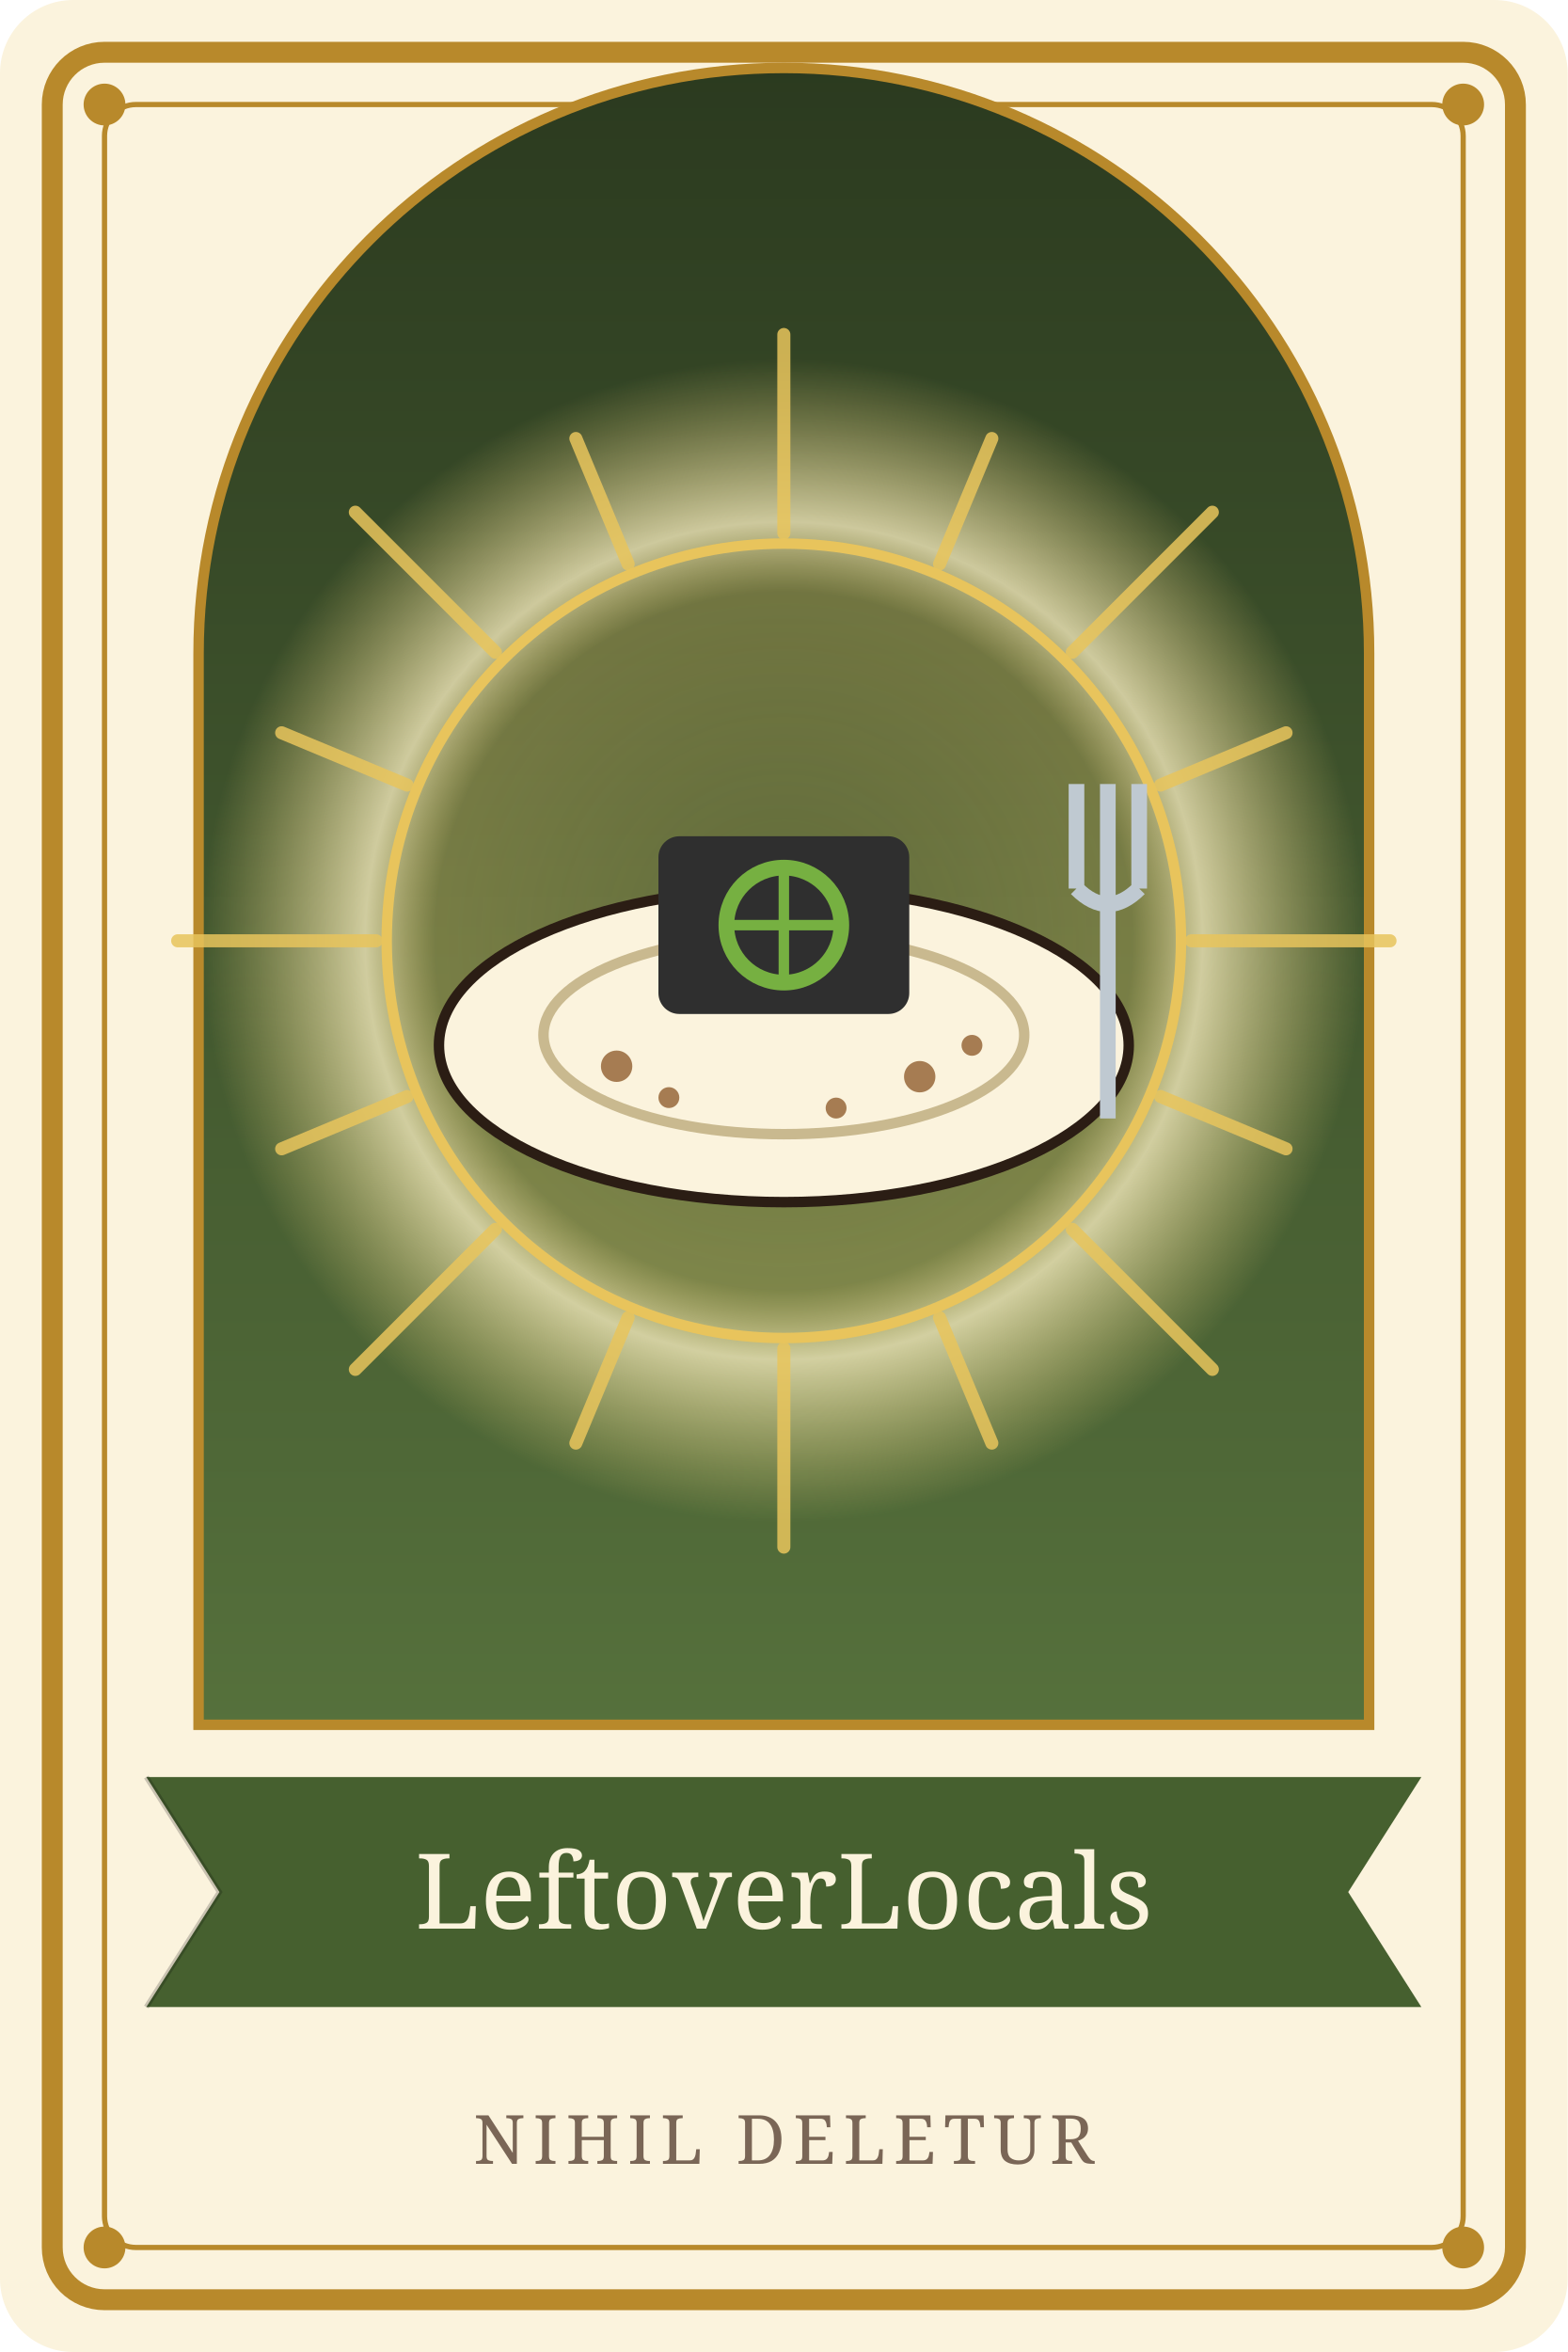
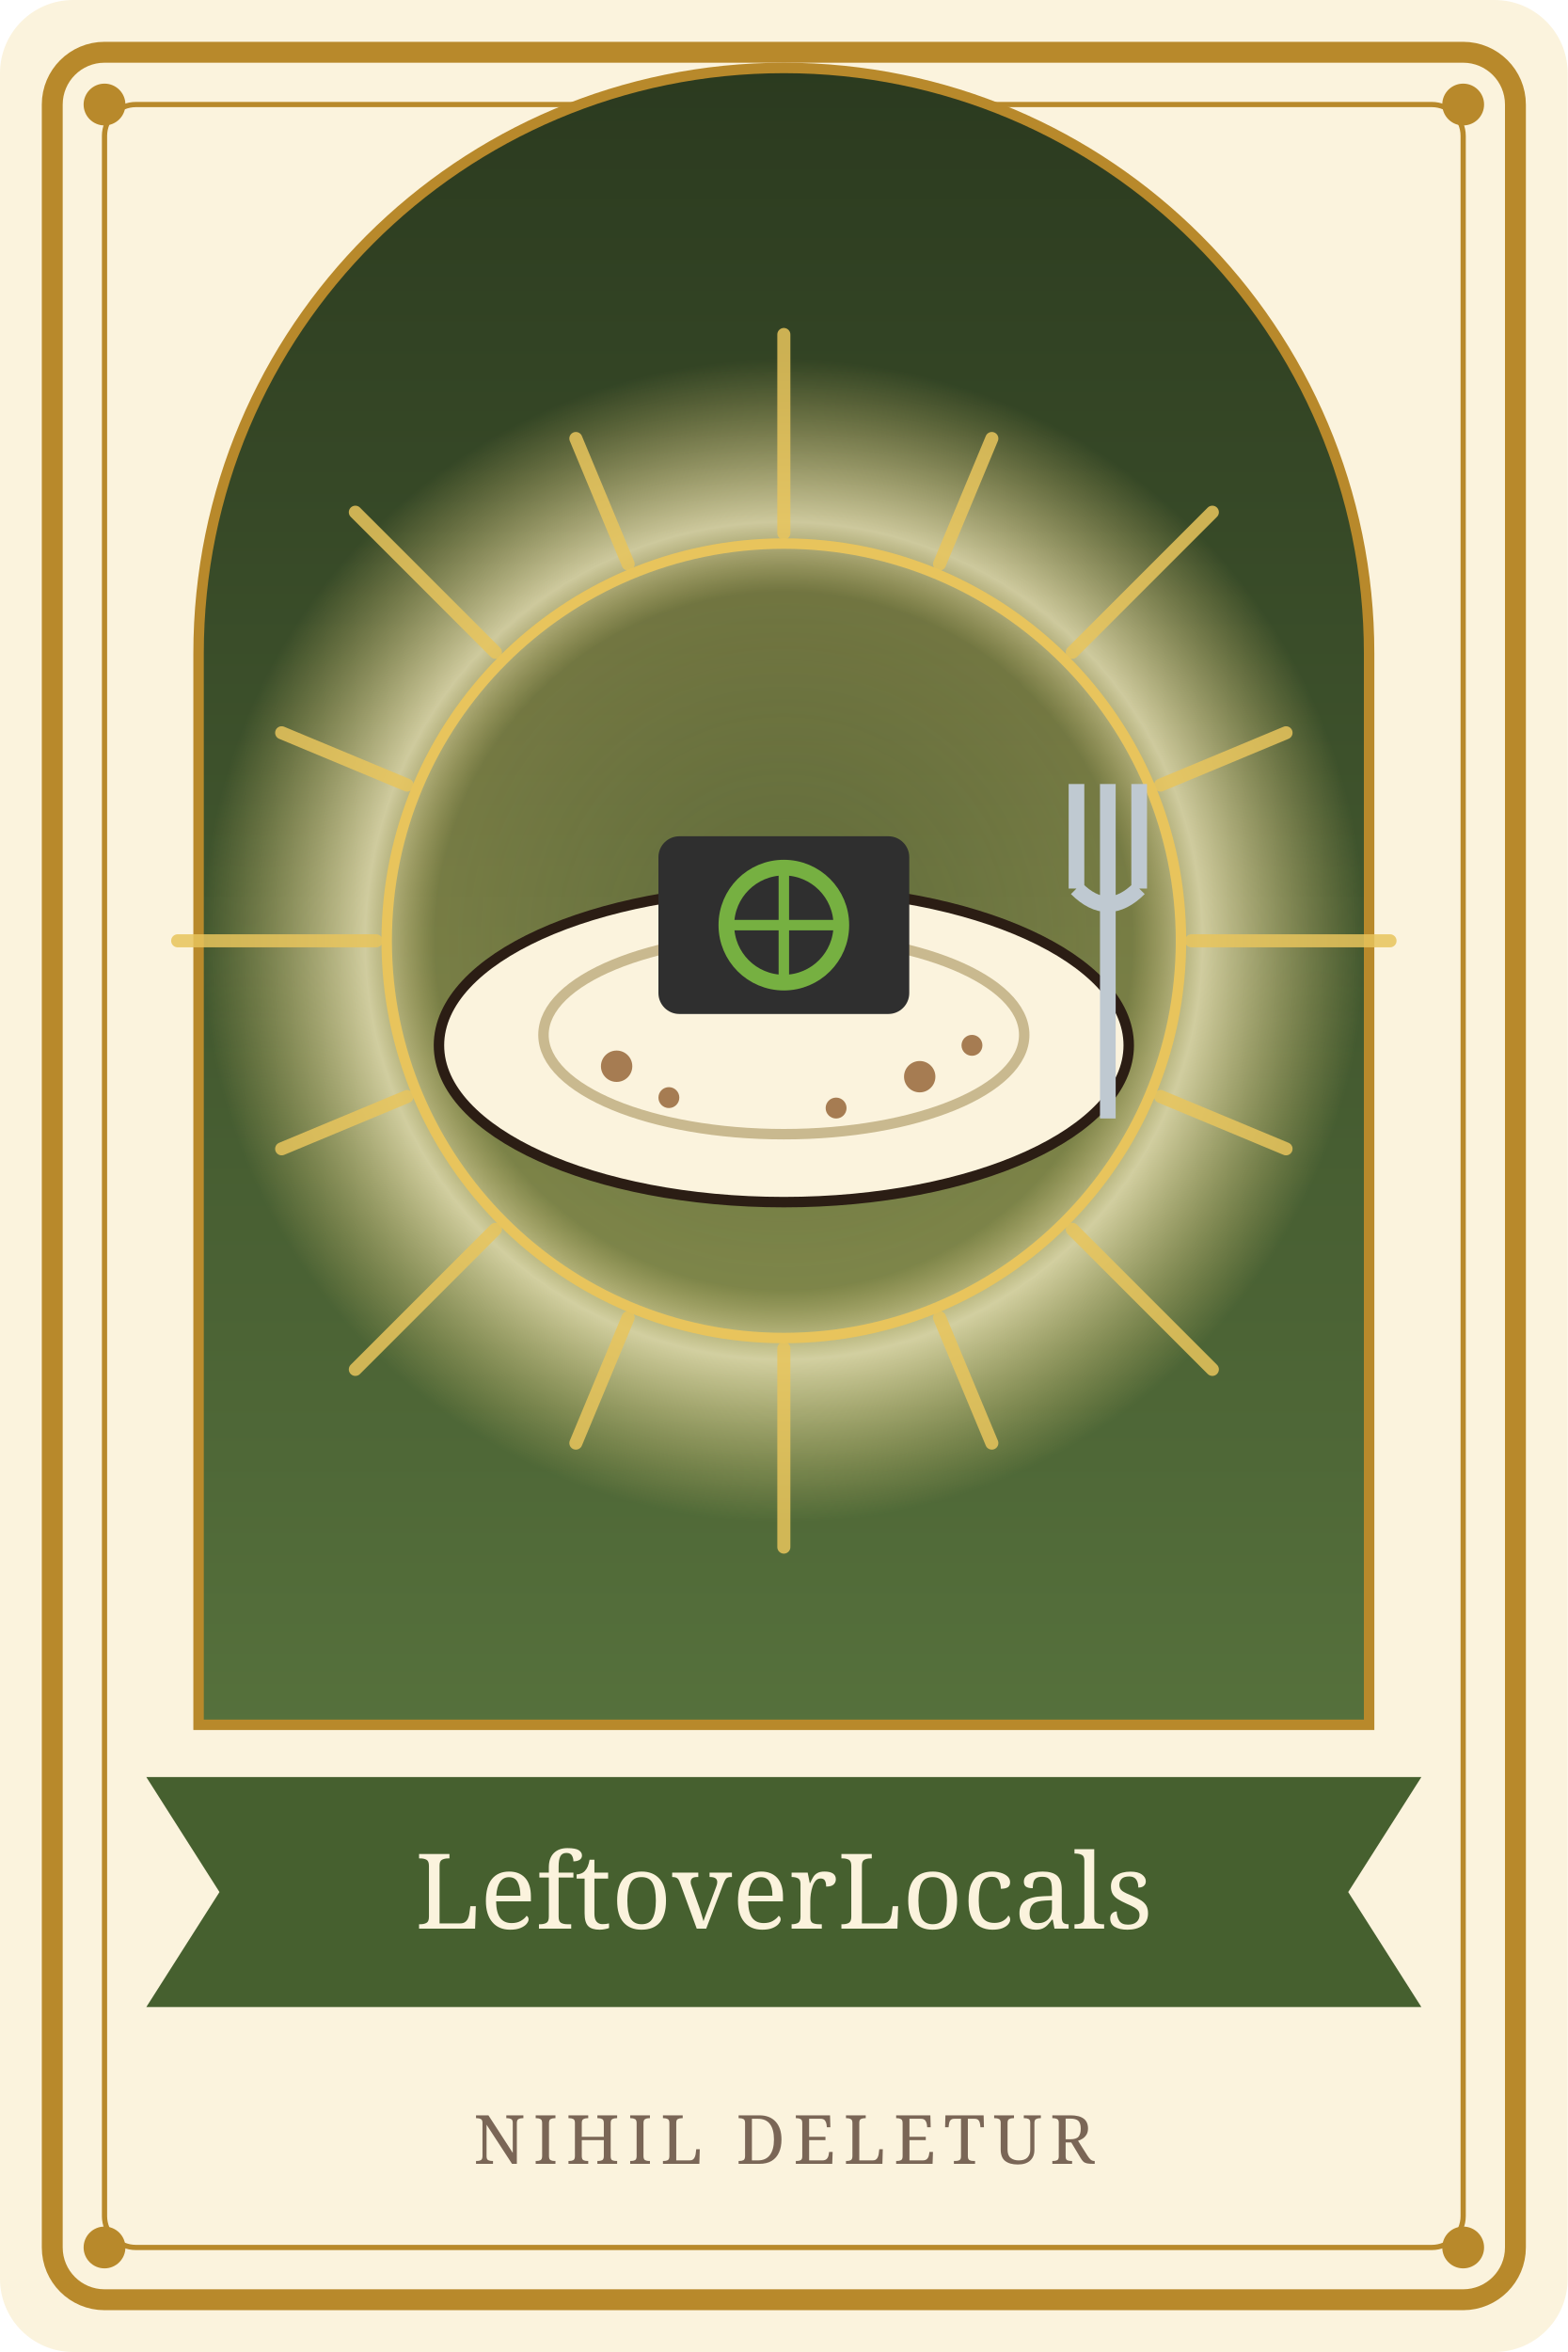
<svg xmlns="http://www.w3.org/2000/svg" viewBox="0 0 300 450" role="img" aria-label="LeftoverLocals">
  <defs>
    <radialGradient id="s-leftoverlocals-halo">
      <stop offset="0%" stop-color="#f5d77a" stop-opacity="0.18" />
      <stop offset="60%" stop-color="#f5d77a" stop-opacity="0.3" />
      <stop offset="72%" stop-color="#fff3c4" stop-opacity="0.75" />
      <stop offset="100%" stop-color="#f5d77a" stop-opacity="0" />
    </radialGradient>
    <linearGradient id="s-leftoverlocals-niche" x1="0" y1="0" x2="0" y2="1">
      <stop offset="0%" stop-color="#2b3a1f" />
      <stop offset="100%" stop-color="#56713c" />
    </linearGradient>
  </defs>
  <rect width="300" height="450" rx="14" fill="#fbf3dd" />
  <rect x="10" y="10" width="280" height="430" rx="10" fill="none" stroke="#b8892b" stroke-width="4" />
  <rect x="20" y="20" width="260" height="410" rx="6" fill="none" stroke="#b8892b" stroke-width="1" />
  <g fill="#b8892b">
    <circle cx="20" cy="20" r="4" />
    <circle cx="280" cy="20" r="4" />
    <circle cx="20" cy="430" r="4" />
    <circle cx="280" cy="430" r="4" />
  </g>
  <path d="M38 330 V125 A112 112 0 0 1 262 125 V330 Z" fill="url(#s-leftoverlocals-niche)" stroke="#b8892b" stroke-width="2" />
  <circle cx="150" cy="180" r="112" fill="url(#s-leftoverlocals-halo)" />
  <g stroke="#e8c45c" stroke-width="2.5" stroke-linecap="round" opacity="0.85">
    <line x1="228.0" y1="180.0" x2="266.0" y2="180.0" />
    <line x1="222.1" y1="209.8" x2="246.1" y2="219.8" />
    <line x1="205.2" y1="235.2" x2="232.0" y2="262.0" />
    <line x1="179.8" y1="252.1" x2="189.8" y2="276.1" />
    <line x1="150.0" y1="258.0" x2="150.0" y2="296.0" />
    <line x1="120.2" y1="252.1" x2="110.2" y2="276.1" />
    <line x1="94.8" y1="235.2" x2="68.0" y2="262.0" />
    <line x1="77.9" y1="209.8" x2="53.9" y2="219.8" />
    <line x1="72.0" y1="180.0" x2="34.0" y2="180.0" />
    <line x1="77.9" y1="150.2" x2="53.9" y2="140.2" />
    <line x1="94.8" y1="124.8" x2="68.0" y2="98.0" />
    <line x1="120.2" y1="107.9" x2="110.2" y2="83.9" />
    <line x1="150.0" y1="102.0" x2="150.0" y2="64.0" />
    <line x1="179.8" y1="107.9" x2="189.8" y2="83.9" />
    <line x1="205.2" y1="124.8" x2="232.0" y2="98.0" />
    <line x1="222.1" y1="150.2" x2="246.1" y2="140.2" />
  </g>
  <circle cx="150" cy="180" r="76" fill="none" stroke="#e8c45c" stroke-width="2" />
  <g>
    <ellipse cx="150" cy="200" rx="66" ry="30" fill="#fbf3dd" stroke="#2b1d14" stroke-width="2" />
    <ellipse cx="150" cy="198" rx="46" ry="19" fill="none" stroke="#c9b98f" stroke-width="2" />
    <rect x="126" y="160" width="48" height="34" rx="4" fill="#2f2f2f" />
    <circle cx="150" cy="177" r="11" fill="none" stroke="#76b041" stroke-width="3" />
    <path d="M150 166 V188 M139 177 H161" stroke="#76b041" stroke-width="2" />
    <g fill="#a67c52">
      <circle cx="118" cy="204" r="3" />
      <circle cx="128" cy="210" r="2" />
      <circle cx="176" cy="206" r="3" />
      <circle cx="186" cy="200" r="2" />
      <circle cx="160" cy="212" r="2" />
    </g>
    <path d="M212 150 V214 M206 150 V170 M212 150 V170 M218 150 V170 M206 170 Q212 176 218 170" fill="none" stroke="#bfc9d1" stroke-width="3" />
  </g>
  <path d="M28 340 h244 l-14 22 l14 22 h-244 l14 -22 z" fill="#46602f" />
-   <path d="M28 340 l14 22 l-14 22" fill="none" stroke="#00000033" stroke-width="1" />
  <text x="150" y="369" text-anchor="middle" font-family="'EB Garamond', Georgia, serif" font-size="20" fill="#fbf3dd">LeftoverLocals</text>
  <text x="150" y="414" text-anchor="middle" font-family="'EB Garamond', Georgia, serif" font-size="13" letter-spacing="1.5" fill="#7a6656">NIHIL DELETUR</text>
</svg>
